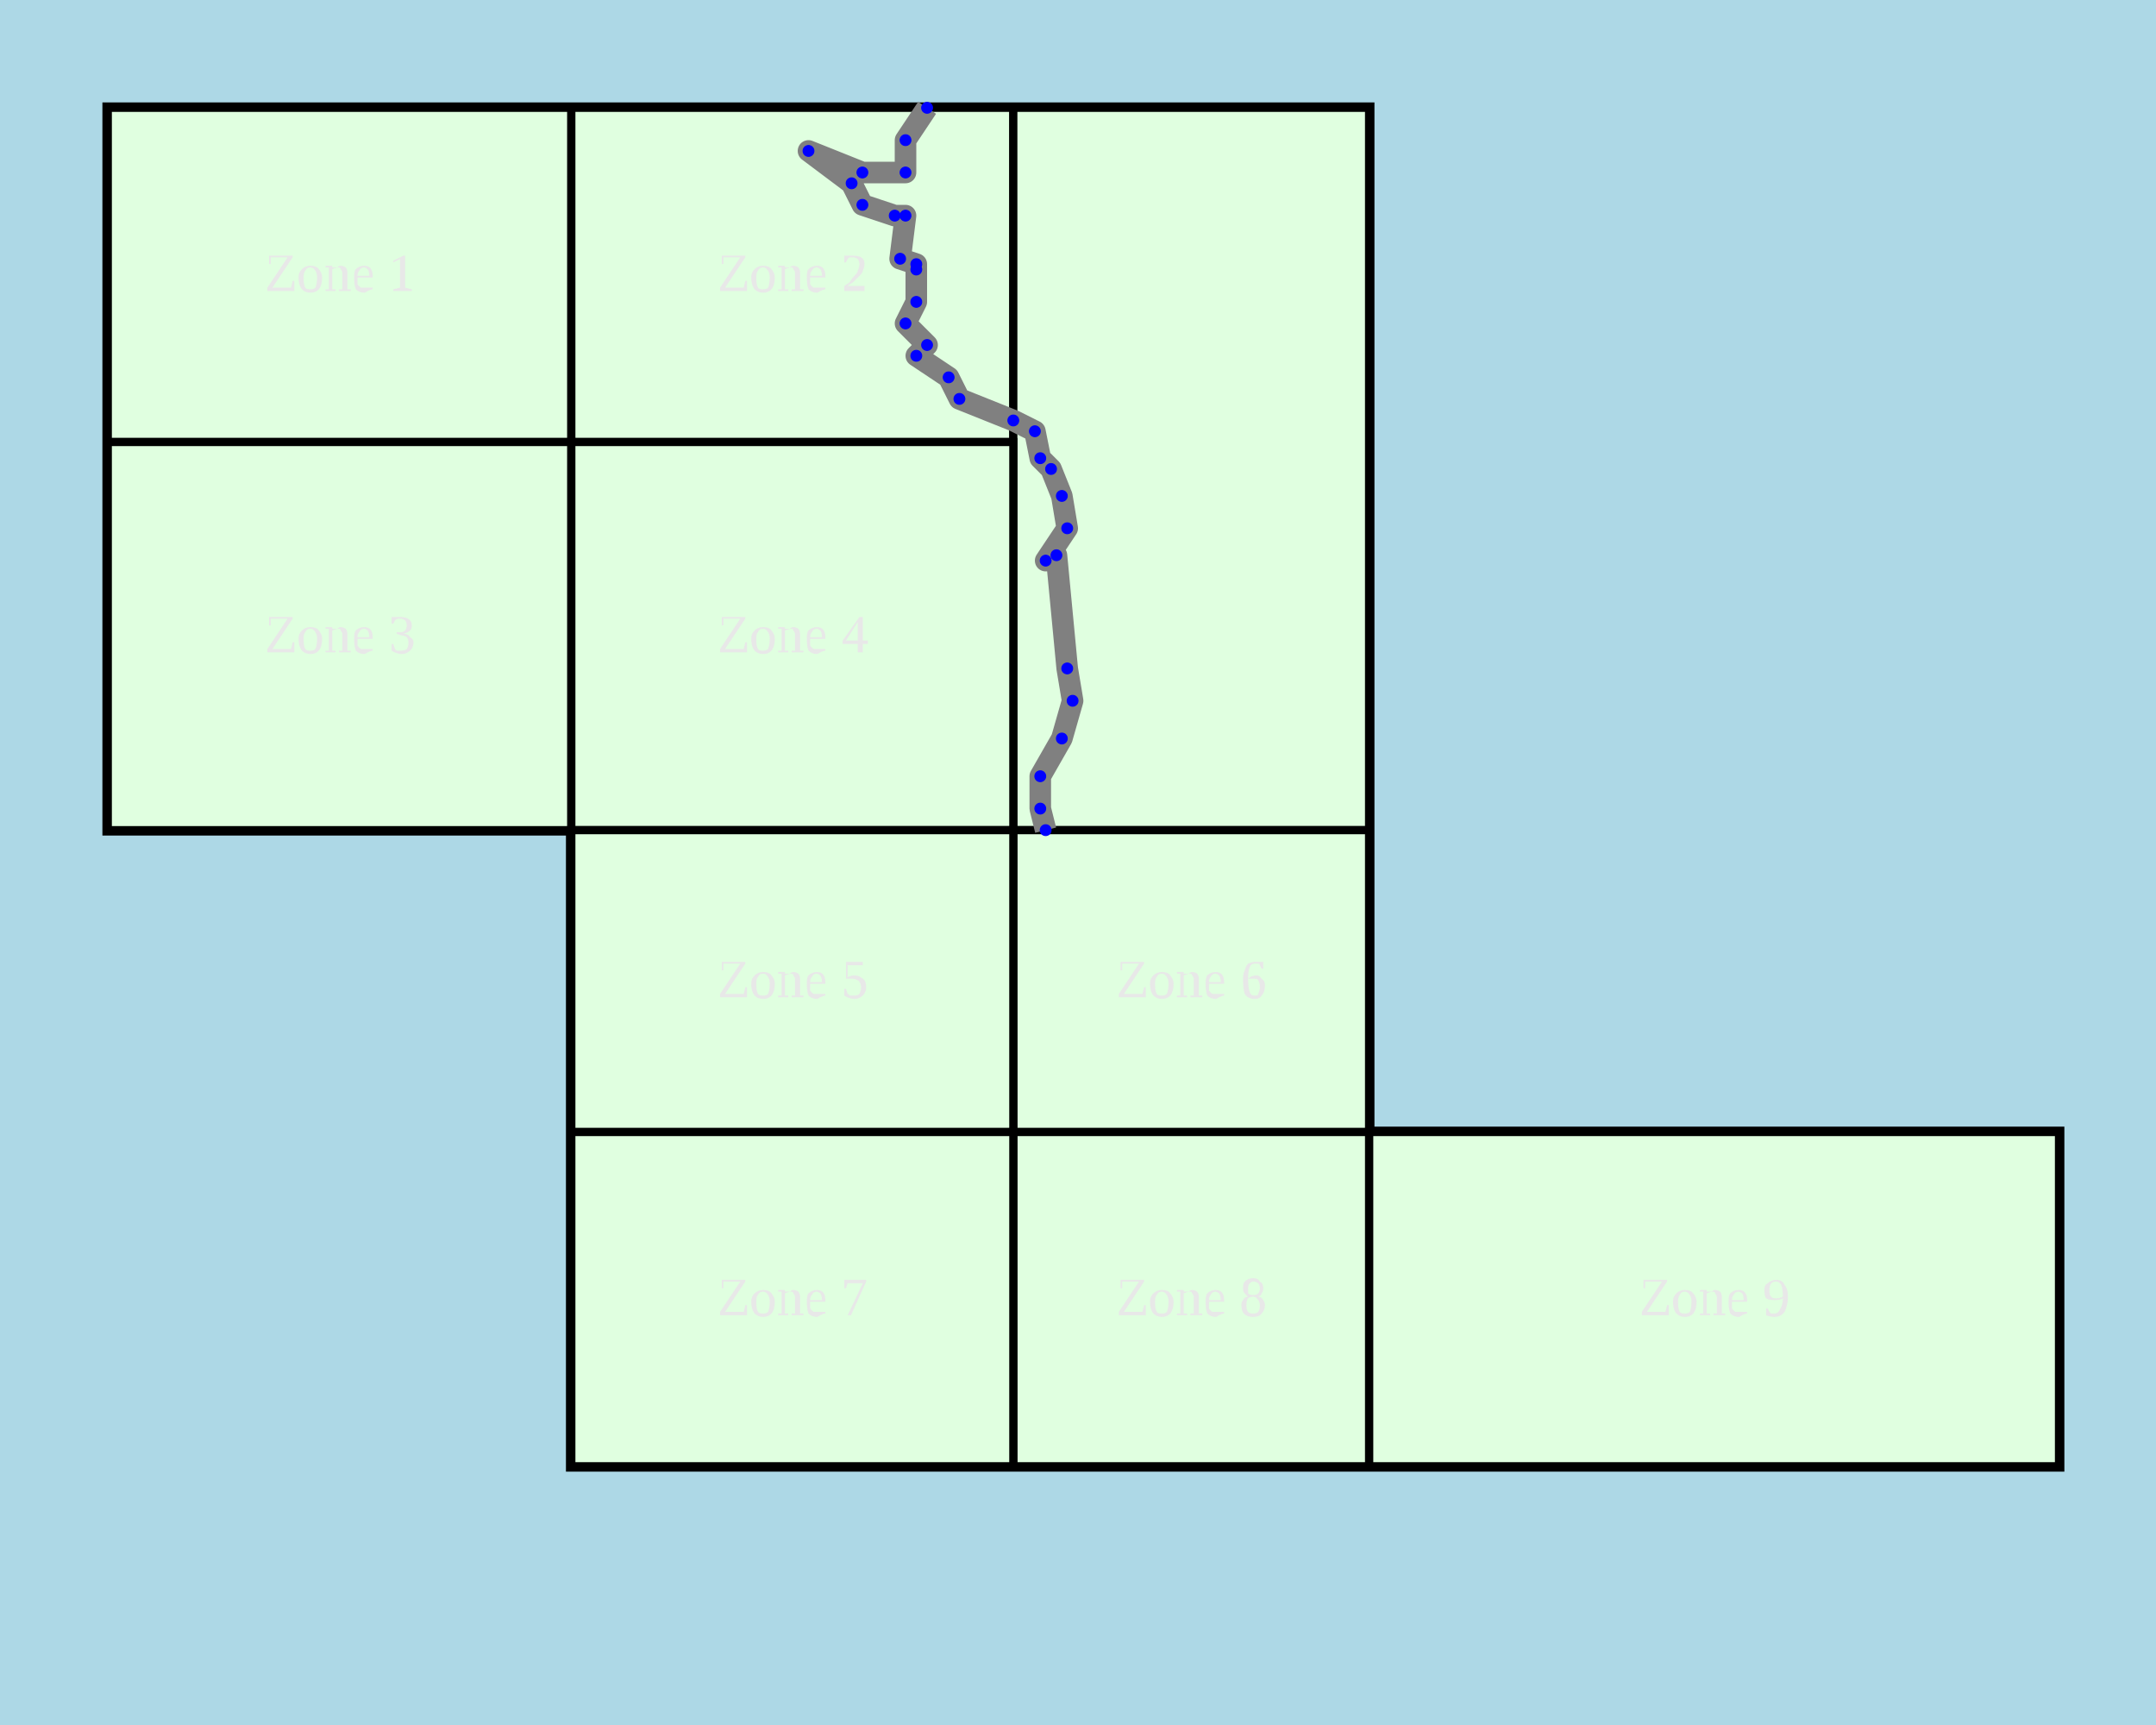
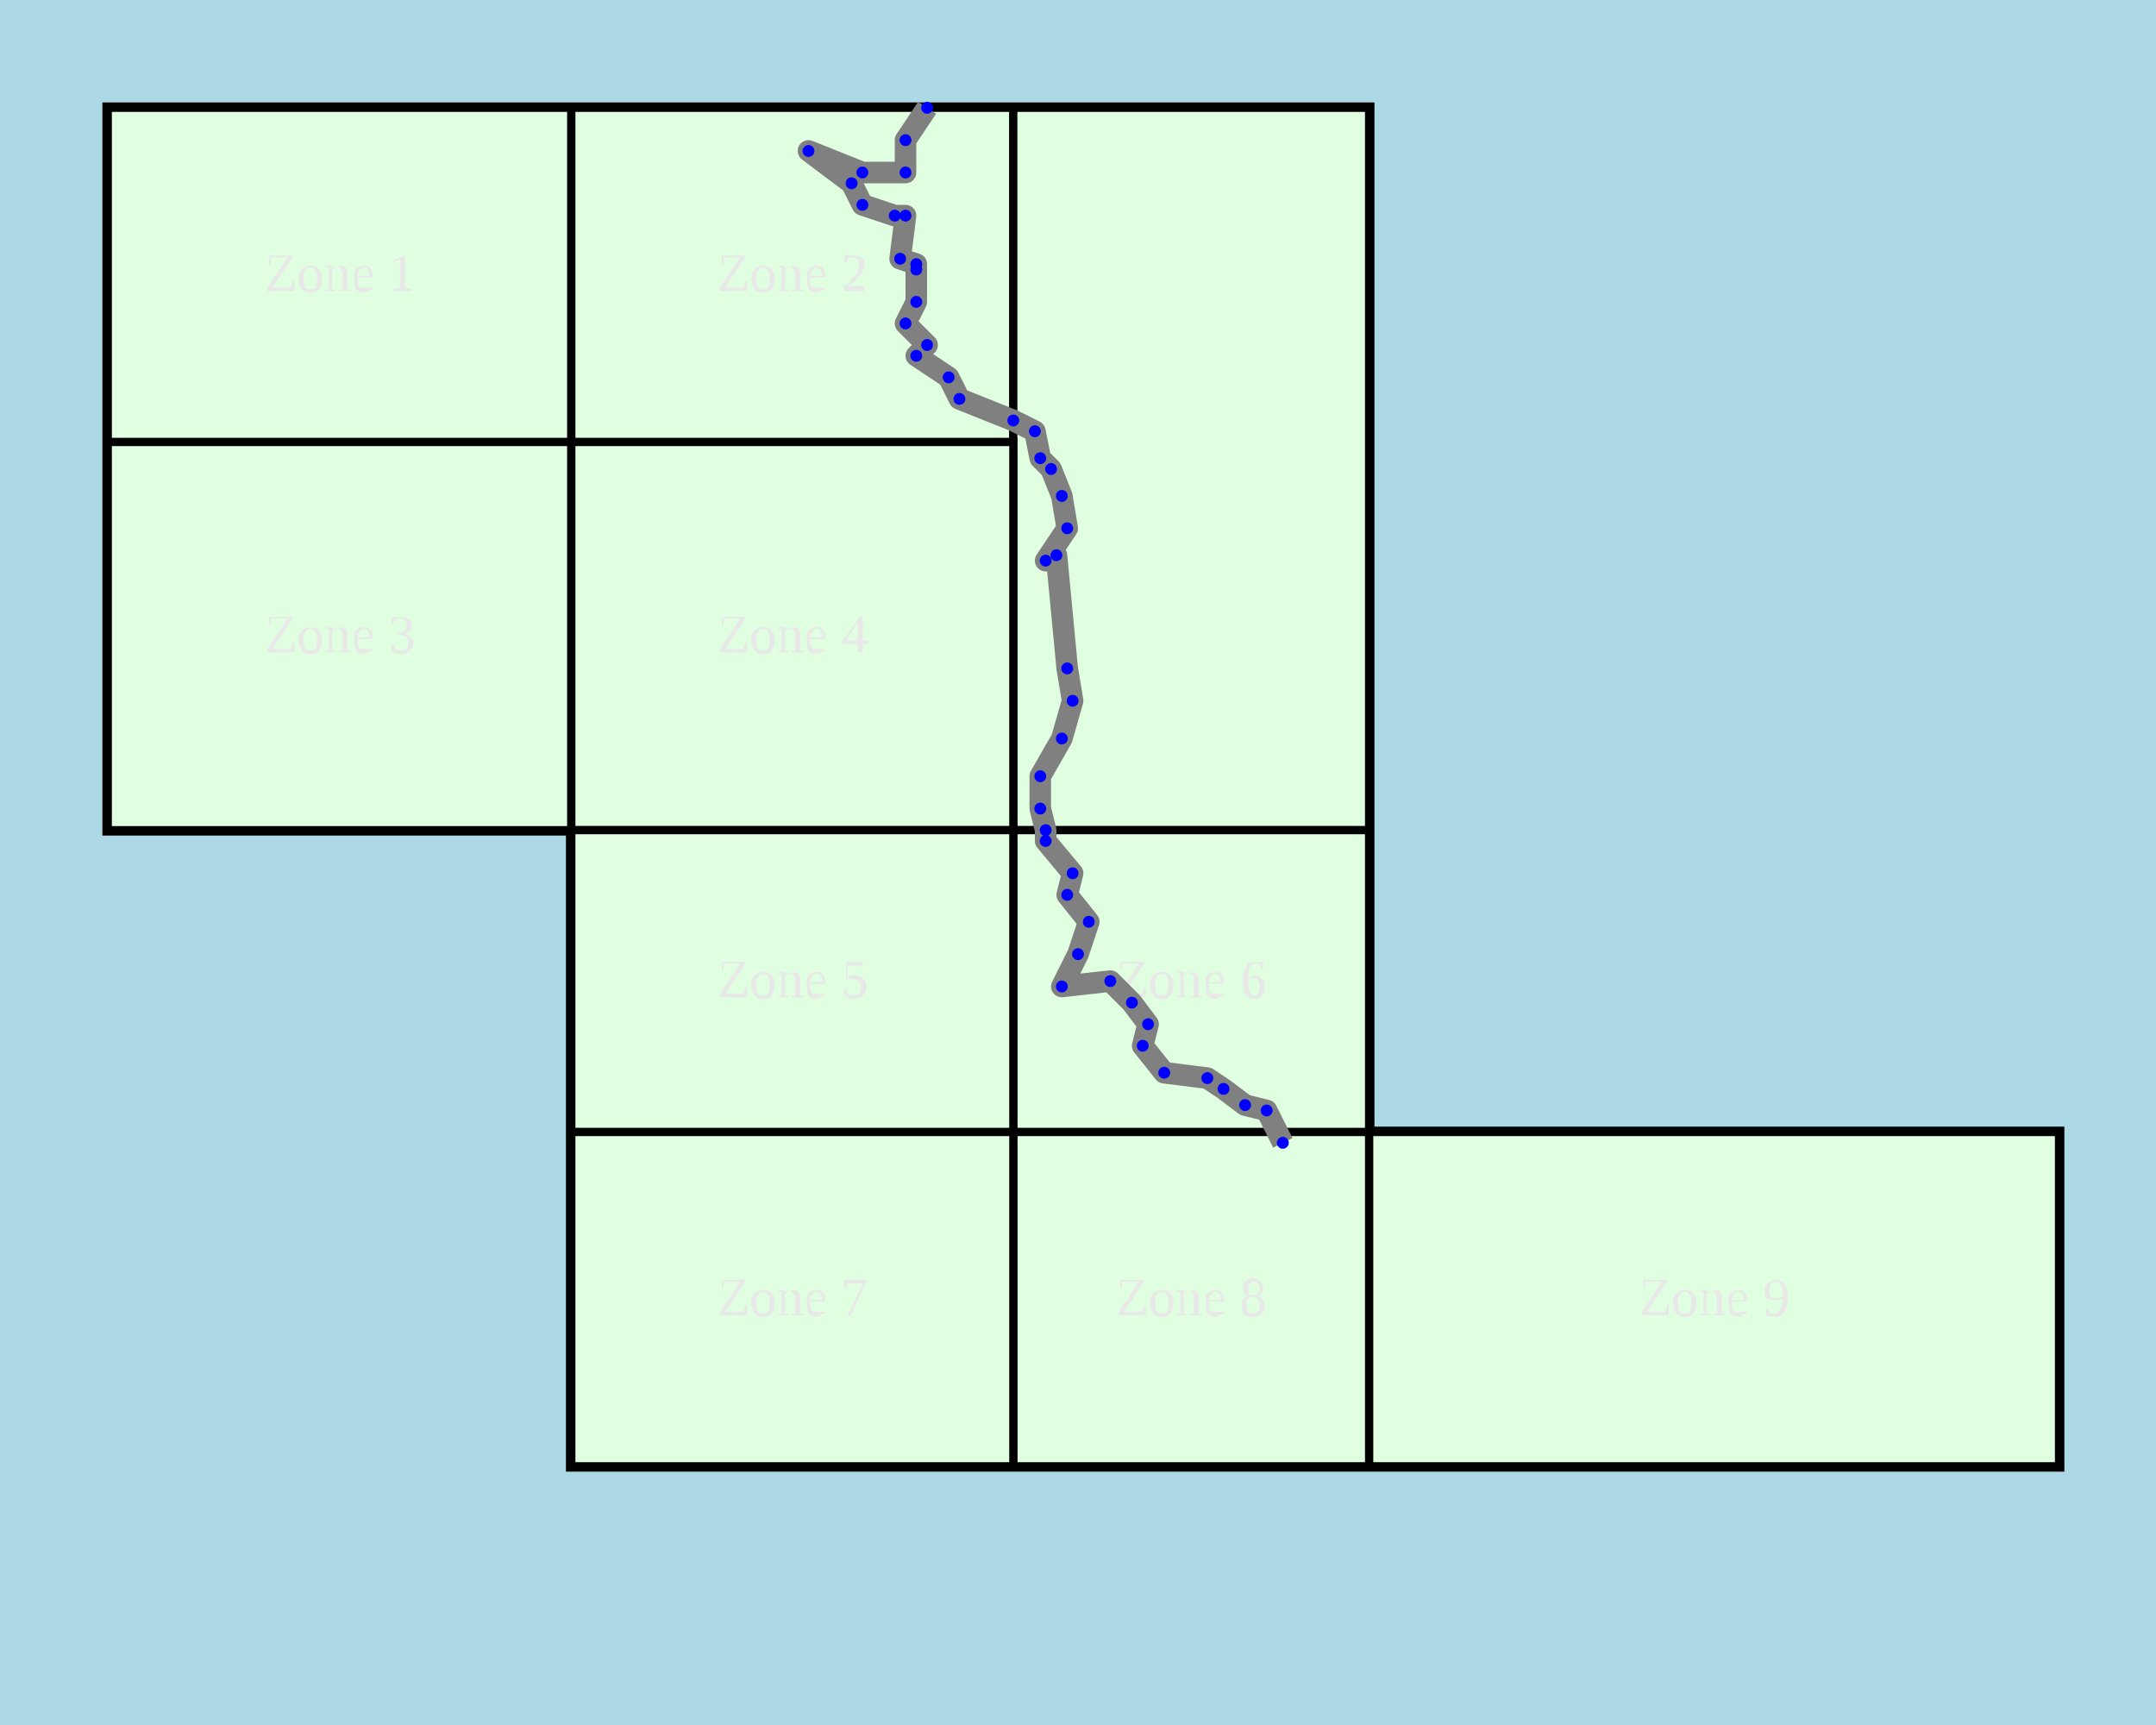
<svg xmlns="http://www.w3.org/2000/svg" width="20.0cm" height="16.0cm" viewBox="0 0 20.0 16.0">
  <rect width="100%" height="100%" fill="lightblue" />
  <g transform="translate(1.0, 1.0)">
    <path d="M 0,0 L 11.7,0 L 11.7,9.5 L 18.1,9.5 L 18.1,12.6 L 4.3,12.6 L 4.3,6.7 L 0,6.7 Z" fill="none" stroke="black" stroke-width="0.1" />
    <rect x="0" y="0" width="4.3" height="3.1" fill="#E0FFE0" stroke="black" stroke-width="0.002cm" />
    <text x="2.15" y="1.55" fill="#E8E8E8" font-size="0.5" text-anchor="middle" dy=".3em">Zone 1</text>
    <rect x="4.3" y="0" width="4.1" height="3.1" fill="#E0FFE0" stroke="black" stroke-width="0.002cm" />
    <text x="6.35" y="1.55" fill="#E8E8E8" font-size="0.5" text-anchor="middle" dy=".3em">Zone 2</text>
    <rect x="8.4" y="0" width="3.3" height="6.7" fill="#E0FFE0" stroke="black" stroke-width="0.002cm" />
    <text x="10.05" y="3.35" fill="#E8E8E8" font-size="0.5" text-anchor="middle" dy=".3em" />
    <rect x="0" y="3.1" width="4.3" height="3.6" fill="#E0FFE0" stroke="black" stroke-width="0.002cm" />
    <text x="2.15" y="4.9" fill="#E8E8E8" font-size="0.5" text-anchor="middle" dy=".3em">Zone 3</text>
    <rect x="4.3" y="3.1" width="4.1" height="3.6" fill="#E0FFE0" stroke="black" stroke-width="0.002cm" />
    <text x="6.35" y="4.9" fill="#E8E8E8" font-size="0.5" text-anchor="middle" dy=".3em">Zone 4</text>
    <rect x="8.4" y="6.7" width="3.3" height="2.8" fill="#E0FFE0" stroke="black" stroke-width="0.002cm" />
    <text x="10.05" y="8.1" fill="#E8E8E8" font-size="0.5" text-anchor="middle" dy=".3em">Zone 6</text>
    <rect x="4.3" y="6.7" width="4.1" height="2.8" fill="#E0FFE0" stroke="black" stroke-width="0.002cm" />
    <text x="6.35" y="8.1" fill="#E8E8E8" font-size="0.5" text-anchor="middle" dy=".3em">Zone 5</text>
    <rect x="11.7" y="9.5" width="6.4" height="3.1" fill="#E0FFE0" stroke="black" stroke-width="0.002cm" />
    <text x="14.9" y="11.05" fill="#E8E8E8" font-size="0.5" text-anchor="middle" dy=".3em">Zone 9</text>
    <rect x="8.4" y="9.5" width="3.3" height="3.1" fill="#E0FFE0" stroke="black" stroke-width="0.002cm" />
    <text x="10.05" y="11.05" fill="#E8E8E8" font-size="0.5" text-anchor="middle" dy=".3em">Zone 8</text>
    <rect x="4.3" y="9.5" width="4.1" height="3.1" fill="#E0FFE0" stroke="black" stroke-width="0.002cm" />
    <text x="6.35" y="11.05" fill="#E8E8E8" font-size="0.5" text-anchor="middle" dy=".3em">Zone 7</text>
-     <path d="M 7.6,0 7.4,0.3 7.4,0.6 7.0,0.6 6.5,0.4 6.9,0.7 7.0,0.9 7.3,1.0 7.4,1.0 7.35,1.4 7.5,1.45 7.5,1.5 7.5,1.8 7.4,2.0 7.6,2.2 7.5,2.3 7.8,2.5 7.9,2.7 8.4,2.9 8.6,3.0 8.65,3.25 8.75,3.35 8.85,3.6 8.9,3.9 8.7,4.2 8.8,4.15 8.9,5.2 8.95,5.5 8.85,5.85 8.65,6.2 8.65,6.5 8.7,6.7" fill="none" stroke="gray" stroke-width="0.2" stroke-linejoin="round" />
+     <path d="M 7.6,0 7.4,0.3 7.4,0.6 7.0,0.6 6.5,0.4 6.9,0.7 7.0,0.9 7.3,1.0 7.4,1.0 7.35,1.4 7.5,1.45 7.5,1.5 7.5,1.8 7.4,2.0 7.6,2.2 7.5,2.3 7.8,2.5 7.9,2.7 8.4,2.9 8.6,3.0 8.65,3.25 8.75,3.35 8.85,3.6 8.9,3.9 8.7,4.2 8.8,4.15 8.9,5.2 8.95,5.5 8.85,5.85 8.65,6.2 8.65,6.5 8.7,6.7 8.7,6.8 8.95,7.1 8.9,7.3 9.1,7.55 9.0,7.85 8.85,8.15 9.3,8.1 9.5,8.3 9.65,8.5 9.6,8.7 9.8,8.95 10.2,9.0 10.35,9.1 10.55,9.25 10.75,9.3 10.9,9.6" fill="none" stroke="gray" stroke-width="0.2" stroke-linejoin="round" />
    <circle cx="7.6" cy="0" r="0.05" fill="blue" stroke="blue" stroke-width="0.01" />
    <circle cx="7.4" cy="0.3" r="0.05" fill="blue" stroke="blue" stroke-width="0.01" />
    <circle cx="7.4" cy="0.6" r="0.05" fill="blue" stroke="blue" stroke-width="0.01" />
    <circle cx="7.0" cy="0.6" r="0.05" fill="blue" stroke="blue" stroke-width="0.01" />
    <circle cx="6.5" cy="0.4" r="0.05" fill="blue" stroke="blue" stroke-width="0.01" />
    <circle cx="6.9" cy="0.7" r="0.05" fill="blue" stroke="blue" stroke-width="0.01" />
    <circle cx="7.0" cy="0.9" r="0.05" fill="blue" stroke="blue" stroke-width="0.01" />
    <circle cx="7.3" cy="1.0" r="0.05" fill="blue" stroke="blue" stroke-width="0.01" />
    <circle cx="7.4" cy="1.0" r="0.05" fill="blue" stroke="blue" stroke-width="0.01" />
    <circle cx="7.35" cy="1.4" r="0.05" fill="blue" stroke="blue" stroke-width="0.01" />
    <circle cx="7.5" cy="1.45" r="0.05" fill="blue" stroke="blue" stroke-width="0.01" />
    <circle cx="7.5" cy="1.5" r="0.05" fill="blue" stroke="blue" stroke-width="0.01" />
    <circle cx="7.5" cy="1.8" r="0.05" fill="blue" stroke="blue" stroke-width="0.01" />
    <circle cx="7.4" cy="2.0" r="0.05" fill="blue" stroke="blue" stroke-width="0.01" />
    <circle cx="7.6" cy="2.2" r="0.05" fill="blue" stroke="blue" stroke-width="0.01" />
    <circle cx="7.5" cy="2.3" r="0.05" fill="blue" stroke="blue" stroke-width="0.01" />
    <circle cx="7.8" cy="2.5" r="0.05" fill="blue" stroke="blue" stroke-width="0.01" />
    <circle cx="7.9" cy="2.7" r="0.05" fill="blue" stroke="blue" stroke-width="0.01" />
    <circle cx="8.4" cy="2.9" r="0.05" fill="blue" stroke="blue" stroke-width="0.01" />
    <circle cx="8.6" cy="3.0" r="0.05" fill="blue" stroke="blue" stroke-width="0.01" />
    <circle cx="8.65" cy="3.25" r="0.05" fill="blue" stroke="blue" stroke-width="0.01" />
    <circle cx="8.75" cy="3.35" r="0.05" fill="blue" stroke="blue" stroke-width="0.01" />
    <circle cx="8.85" cy="3.6" r="0.05" fill="blue" stroke="blue" stroke-width="0.01" />
    <circle cx="8.9" cy="3.9" r="0.05" fill="blue" stroke="blue" stroke-width="0.01" />
    <circle cx="8.7" cy="4.2" r="0.05" fill="blue" stroke="blue" stroke-width="0.01" />
    <circle cx="8.8" cy="4.15" r="0.05" fill="blue" stroke="blue" stroke-width="0.01" />
    <circle cx="8.9" cy="5.2" r="0.05" fill="blue" stroke="blue" stroke-width="0.01" />
    <circle cx="8.95" cy="5.5" r="0.05" fill="blue" stroke="blue" stroke-width="0.01" />
    <circle cx="8.85" cy="5.85" r="0.05" fill="blue" stroke="blue" stroke-width="0.01" />
    <circle cx="8.65" cy="6.2" r="0.05" fill="blue" stroke="blue" stroke-width="0.01" />
    <circle cx="8.65" cy="6.5" r="0.05" fill="blue" stroke="blue" stroke-width="0.01" />
    <circle cx="8.7" cy="6.7" r="0.05" fill="blue" stroke="blue" stroke-width="0.01" />
+     <circle cx="8.7" cy="6.8" r="0.05" fill="blue" stroke="blue" stroke-width="0.01" />
+     <circle cx="8.95" cy="7.1" r="0.05" fill="blue" stroke="blue" stroke-width="0.01" />
+     <circle cx="8.9" cy="7.3" r="0.05" fill="blue" stroke="blue" stroke-width="0.01" />
+     <circle cx="9.1" cy="7.55" r="0.05" fill="blue" stroke="blue" stroke-width="0.01" />
+     <circle cx="9.0" cy="7.85" r="0.05" fill="blue" stroke="blue" stroke-width="0.01" />
+     <circle cx="8.85" cy="8.15" r="0.05" fill="blue" stroke="blue" stroke-width="0.01" />
+     <circle cx="9.3" cy="8.1" r="0.05" fill="blue" stroke="blue" stroke-width="0.01" />
+     <circle cx="9.5" cy="8.3" r="0.05" fill="blue" stroke="blue" stroke-width="0.01" />
+     <circle cx="9.65" cy="8.5" r="0.05" fill="blue" stroke="blue" stroke-width="0.01" />
+     <circle cx="9.6" cy="8.7" r="0.05" fill="blue" stroke="blue" stroke-width="0.01" />
+     <circle cx="9.8" cy="8.95" r="0.05" fill="blue" stroke="blue" stroke-width="0.01" />
+     <circle cx="10.2" cy="9.0" r="0.05" fill="blue" stroke="blue" stroke-width="0.01" />
+     <circle cx="10.35" cy="9.1" r="0.05" fill="blue" stroke="blue" stroke-width="0.01" />
+     <circle cx="10.55" cy="9.25" r="0.05" fill="blue" stroke="blue" stroke-width="0.01" />
+     <circle cx="10.75" cy="9.3" r="0.05" fill="blue" stroke="blue" stroke-width="0.01" />
+     <circle cx="10.9" cy="9.6" r="0.05" fill="blue" stroke="blue" stroke-width="0.01" />
  </g>
</svg>
